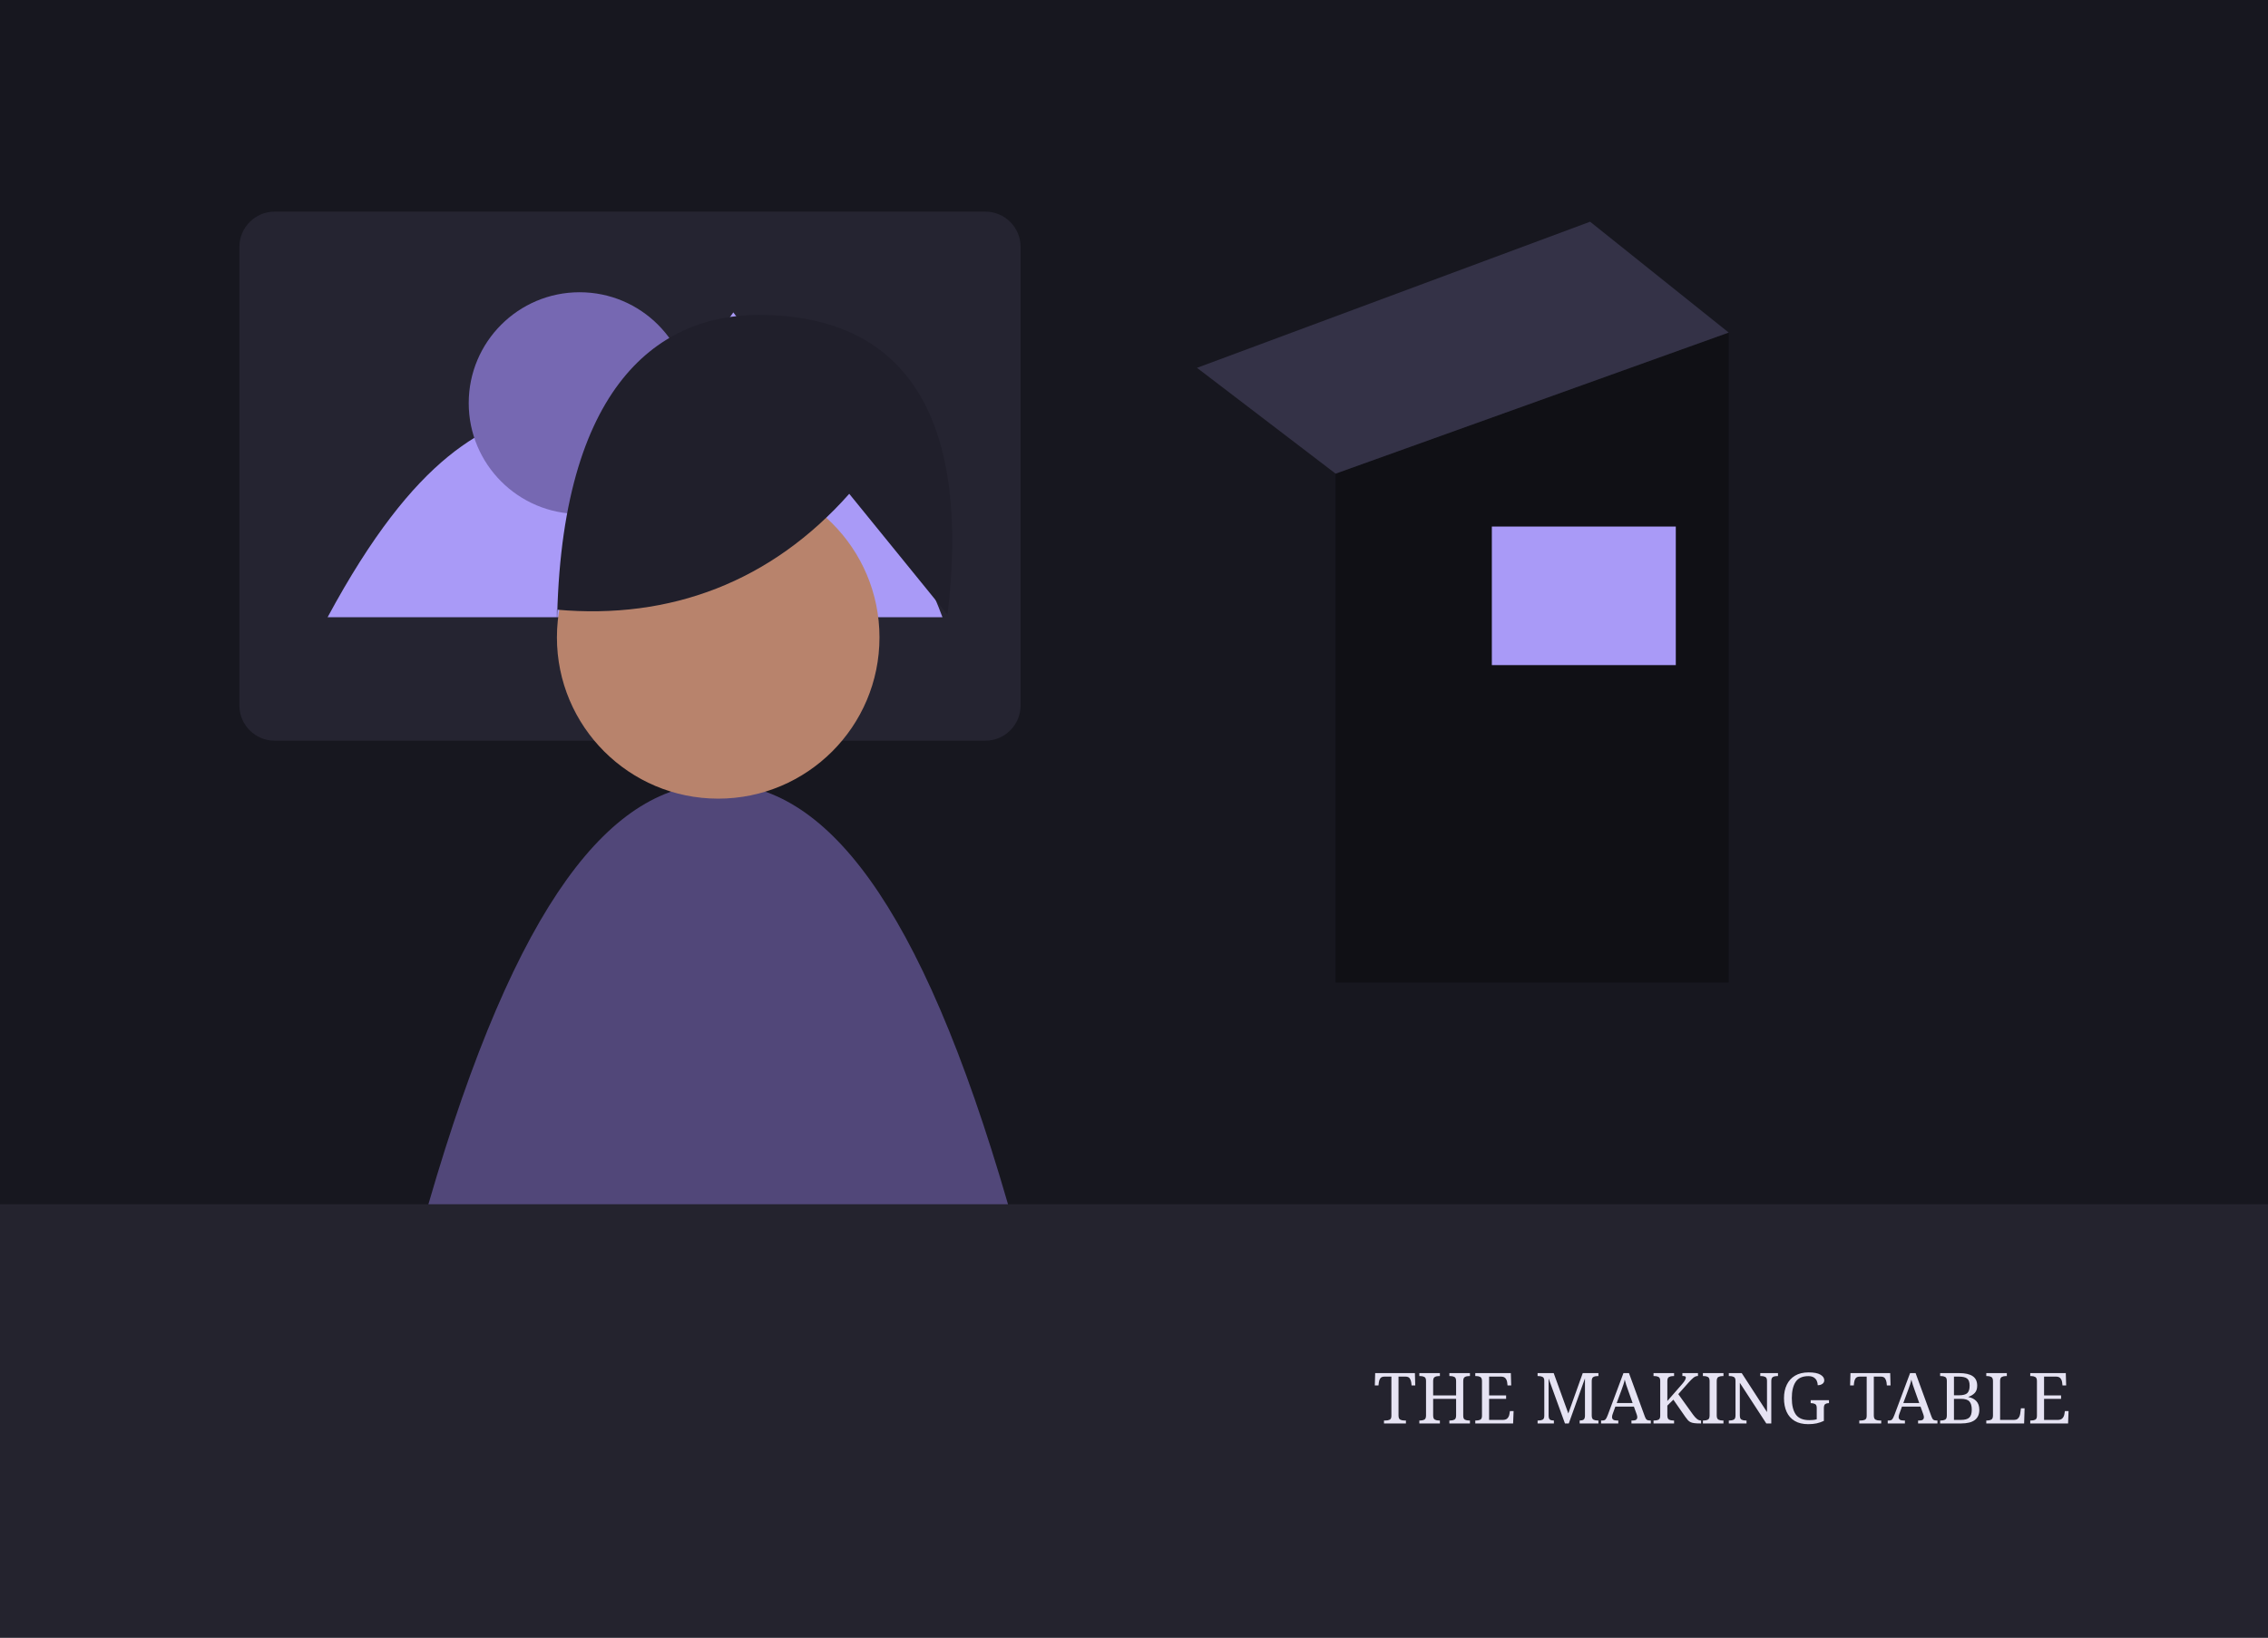
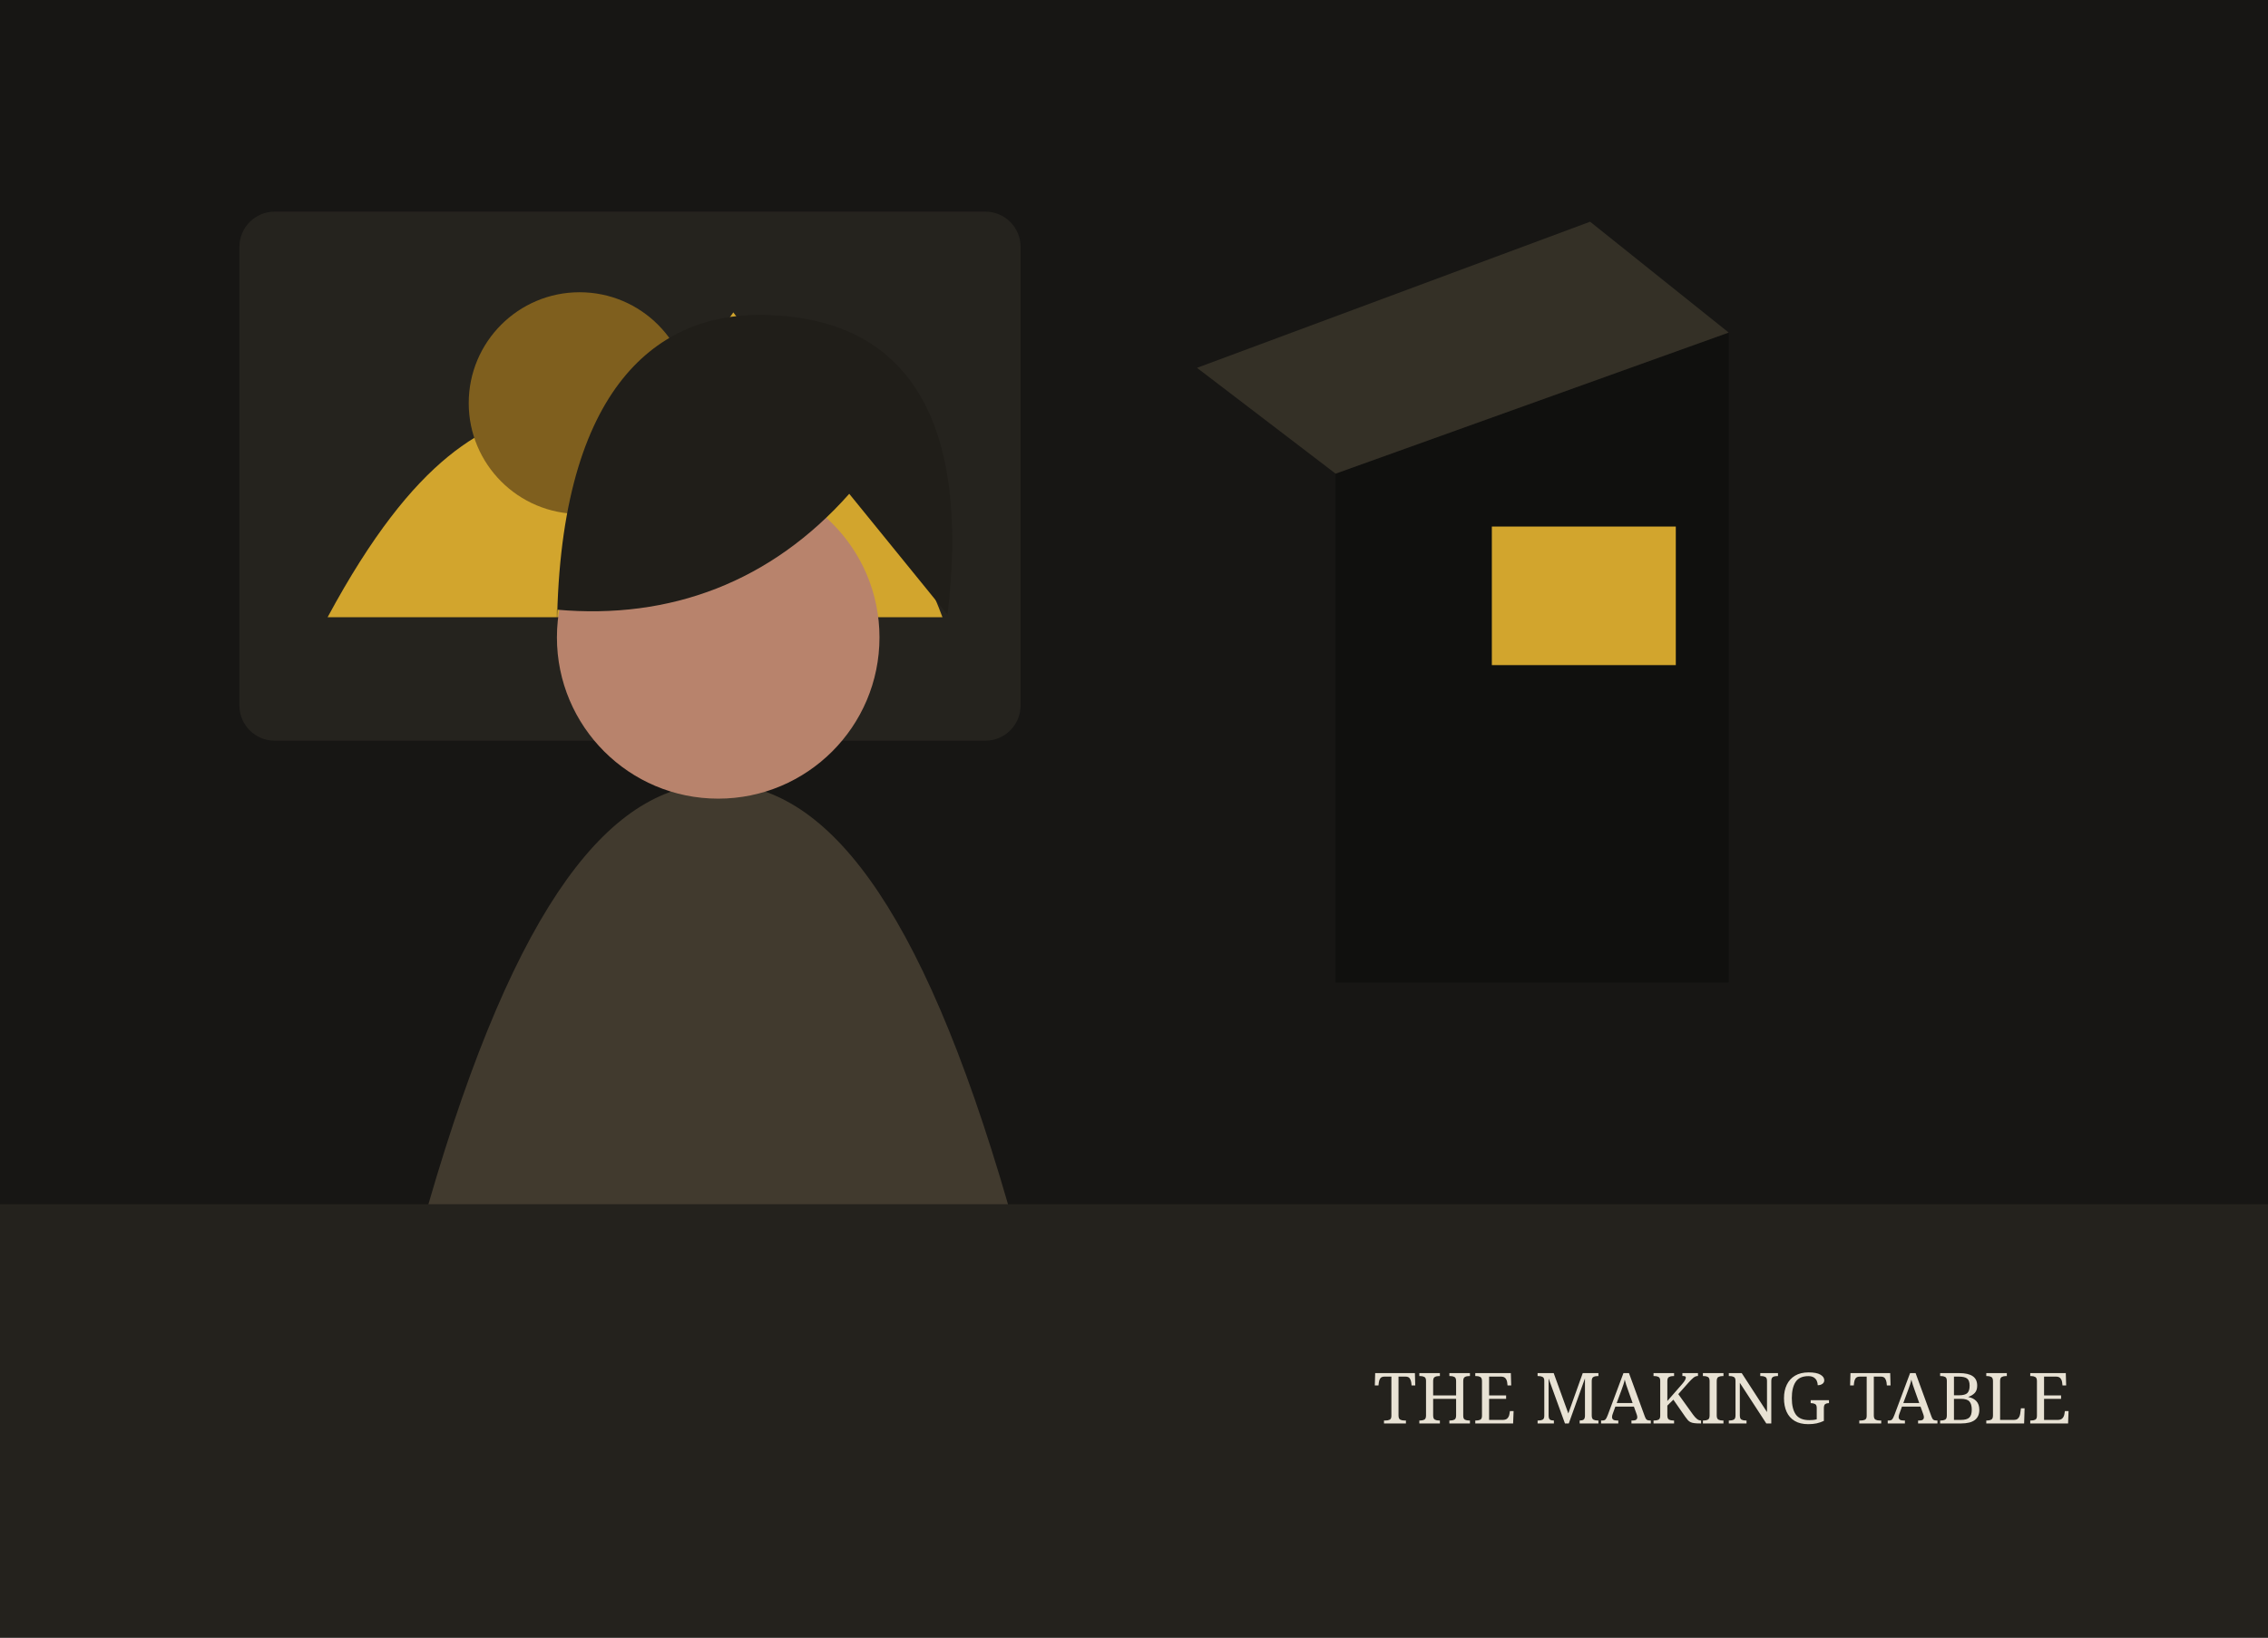
<svg xmlns="http://www.w3.org/2000/svg" viewBox="0 0 900 650">
-   <rect width="900" height="650" fill="#17171f" />
-   <rect y="478" width="900" height="172" fill="#24232e" />
-   <rect x="95" y="84" width="310" height="210" rx="14" fill="#252431" />
-   <path d="M130 245c70-130 112-50 161-121 42 56 67 78 83 121" fill="#a99af7" />
-   <circle cx="230" cy="160" r="44" fill="#7668b2" />
-   <path d="M530 390V188l156-56v258" fill="#101015" />
-   <path d="m530 188 156-56-55-44-156 58z" fill="#343247" />
-   <rect x="592" y="209" width="73" height="55" fill="#a99af7" />
-   <path d="M170 478c35-121 73-167 115-167s80 46 115 167" fill="#514779" />
+   <rect width="900" height="650" fill="#171614" />
+   <rect y="478" width="900" height="172" fill="#24221d" />
+   <rect x="95" y="84" width="310" height="210" rx="14" fill="#25231e" />
+   <path d="M130 245c70-130 112-50 161-121 42 56 67 78 83 121" fill="#d2a52d" />
+   <circle cx="230" cy="160" r="44" fill="#7f5f1e" />
+   <path d="M530 390V188l156-56v258" fill="#10100e" />
+   <path d="m530 188 156-56-55-44-156 58z" fill="#343026" />
+   <rect x="592" y="209" width="73" height="55" fill="#d2a52d" />
+   <path d="M170 478c35-121 73-167 115-167s80 46 115 167" fill="#413a2e" />
  <circle cx="285" cy="253" r="64" fill="#b8836c" />
-   <path d="M221 253c0-98 39-128 80-128 61 0 84 44 75 119l-39-48c-31 35-71 50-116 46z" fill="#201f2b" />
-   <text x="545" y="565" fill="#e6e3f3" font-family="Georgia,serif" font-size="28">THE MAKING TABLE</text>
+   <path d="M221 253c0-98 39-128 80-128 61 0 84 44 75 119l-39-48c-31 35-71 50-116 46z" fill="#201e19" />
+   <text x="545" y="565" fill="#e8e2d4" font-family="Georgia,serif" font-size="28">THE MAKING TABLE</text>
</svg>
